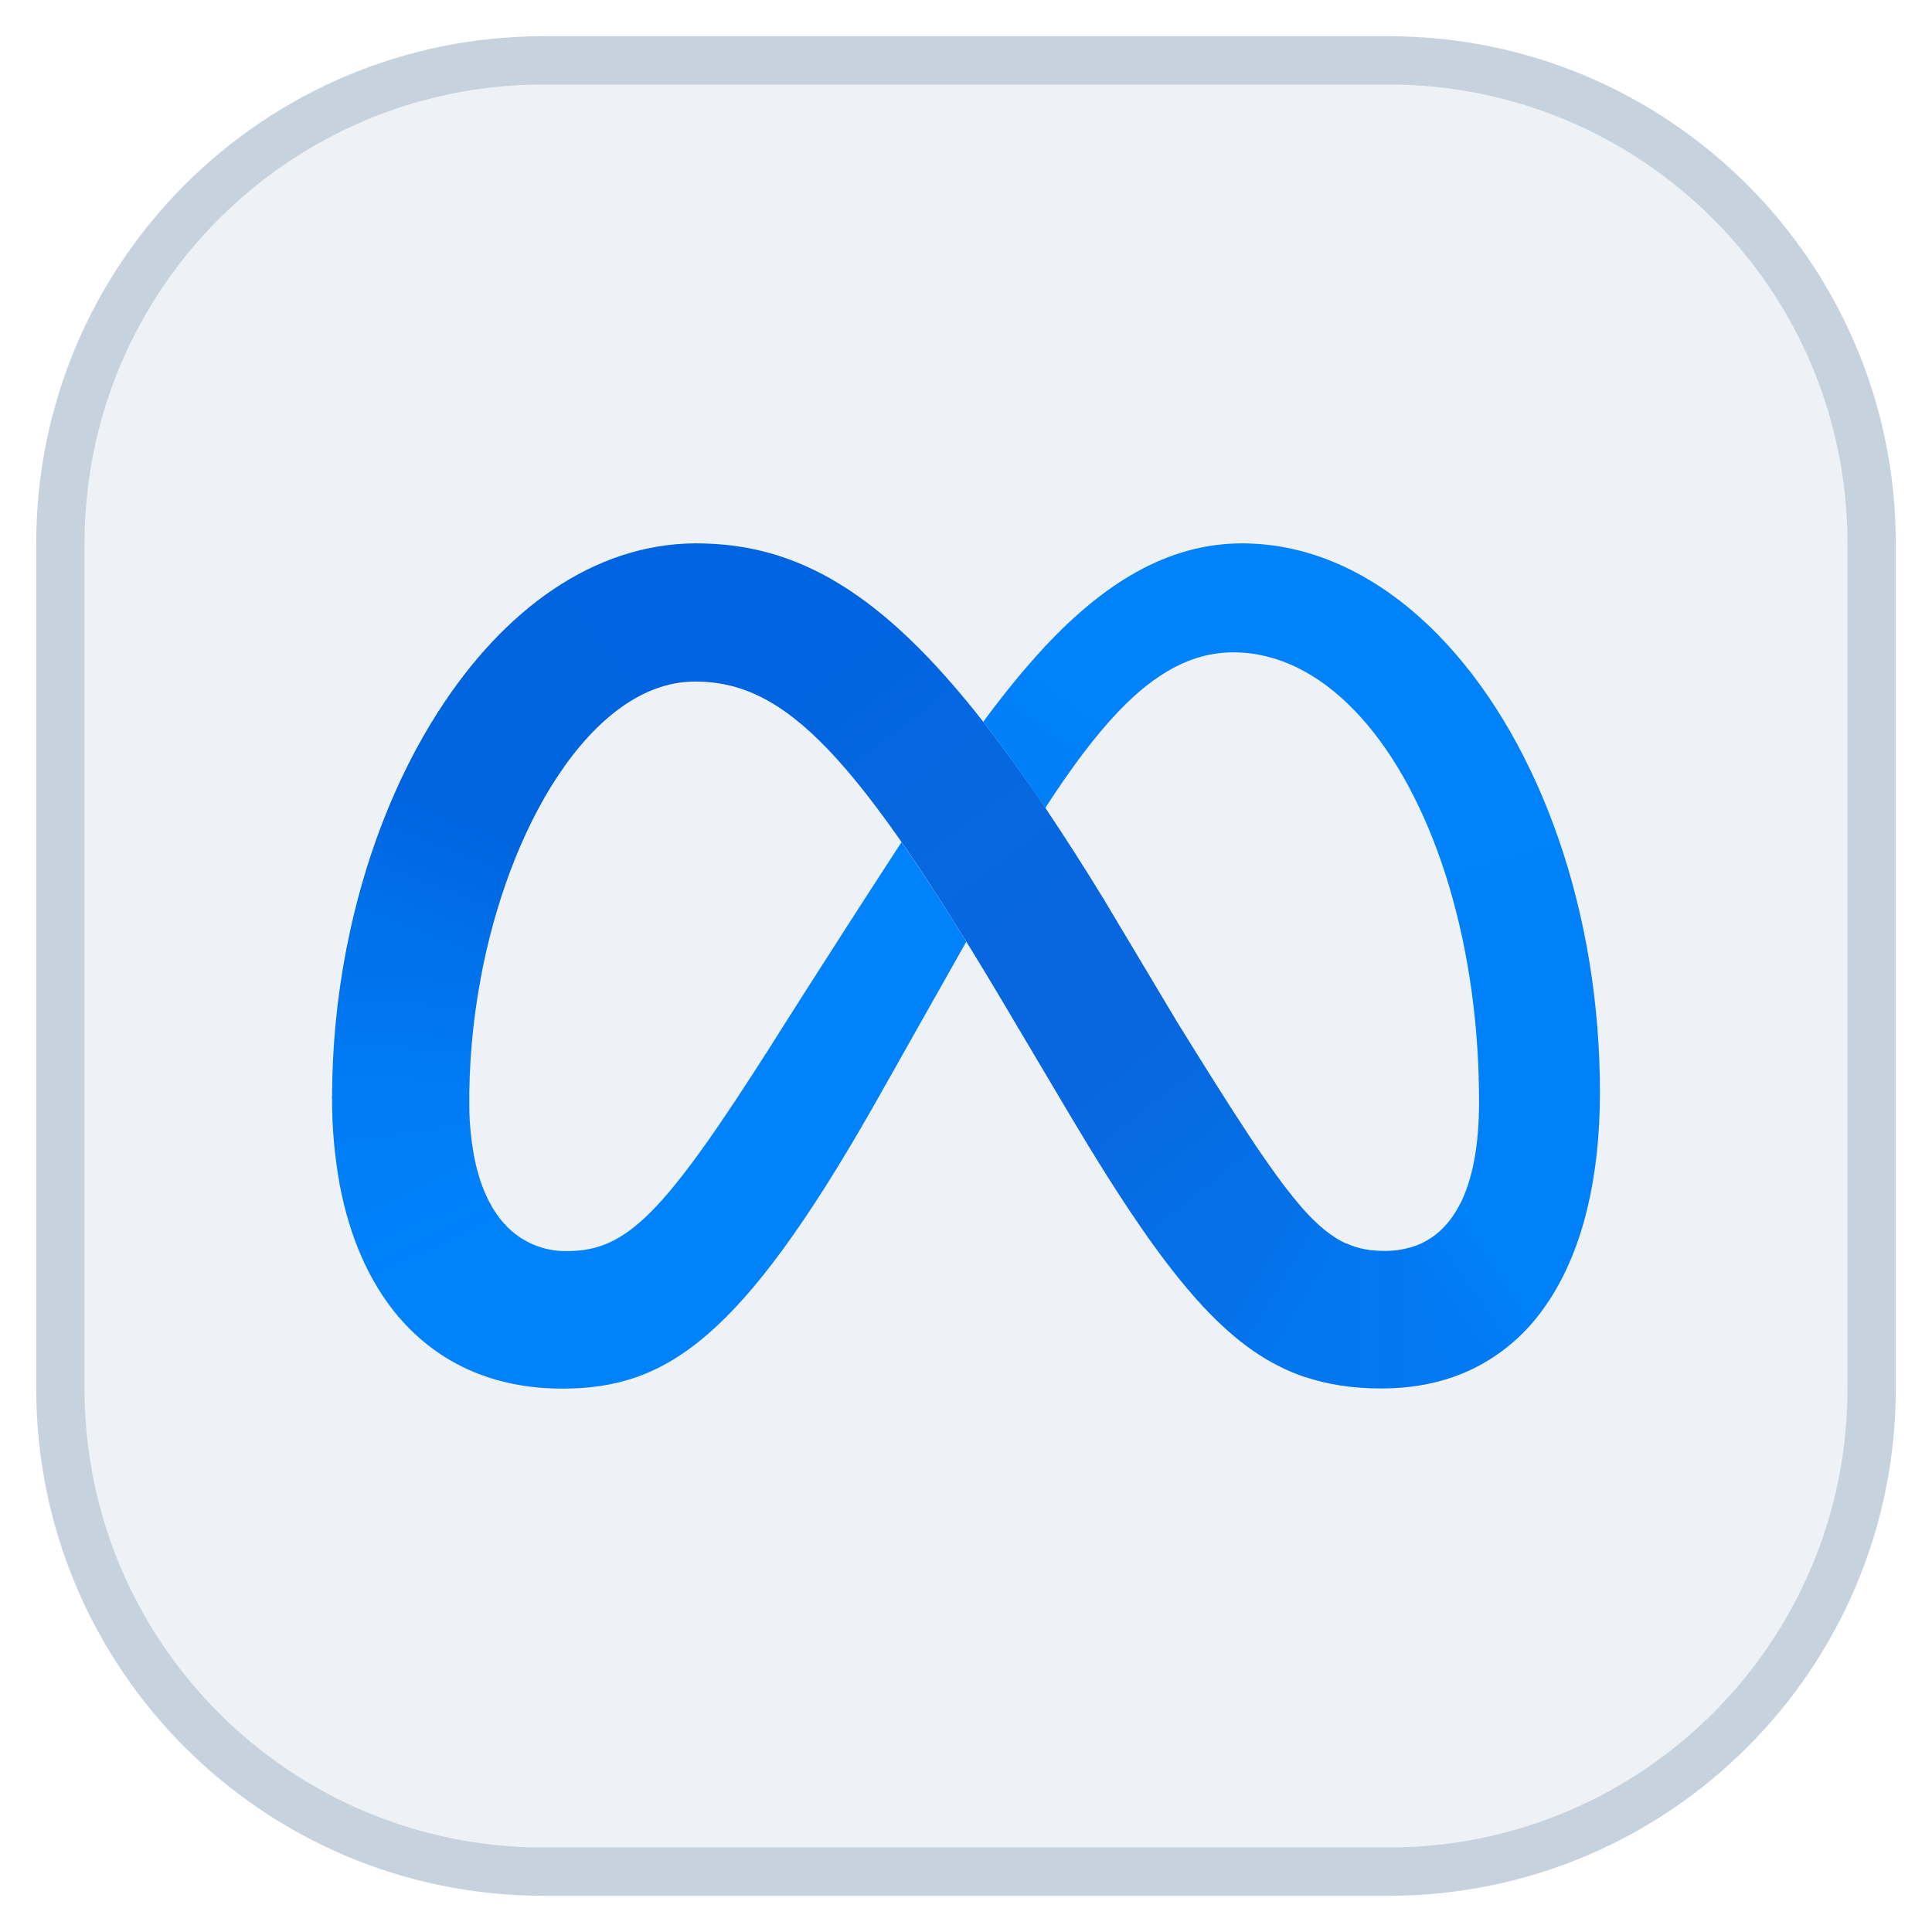
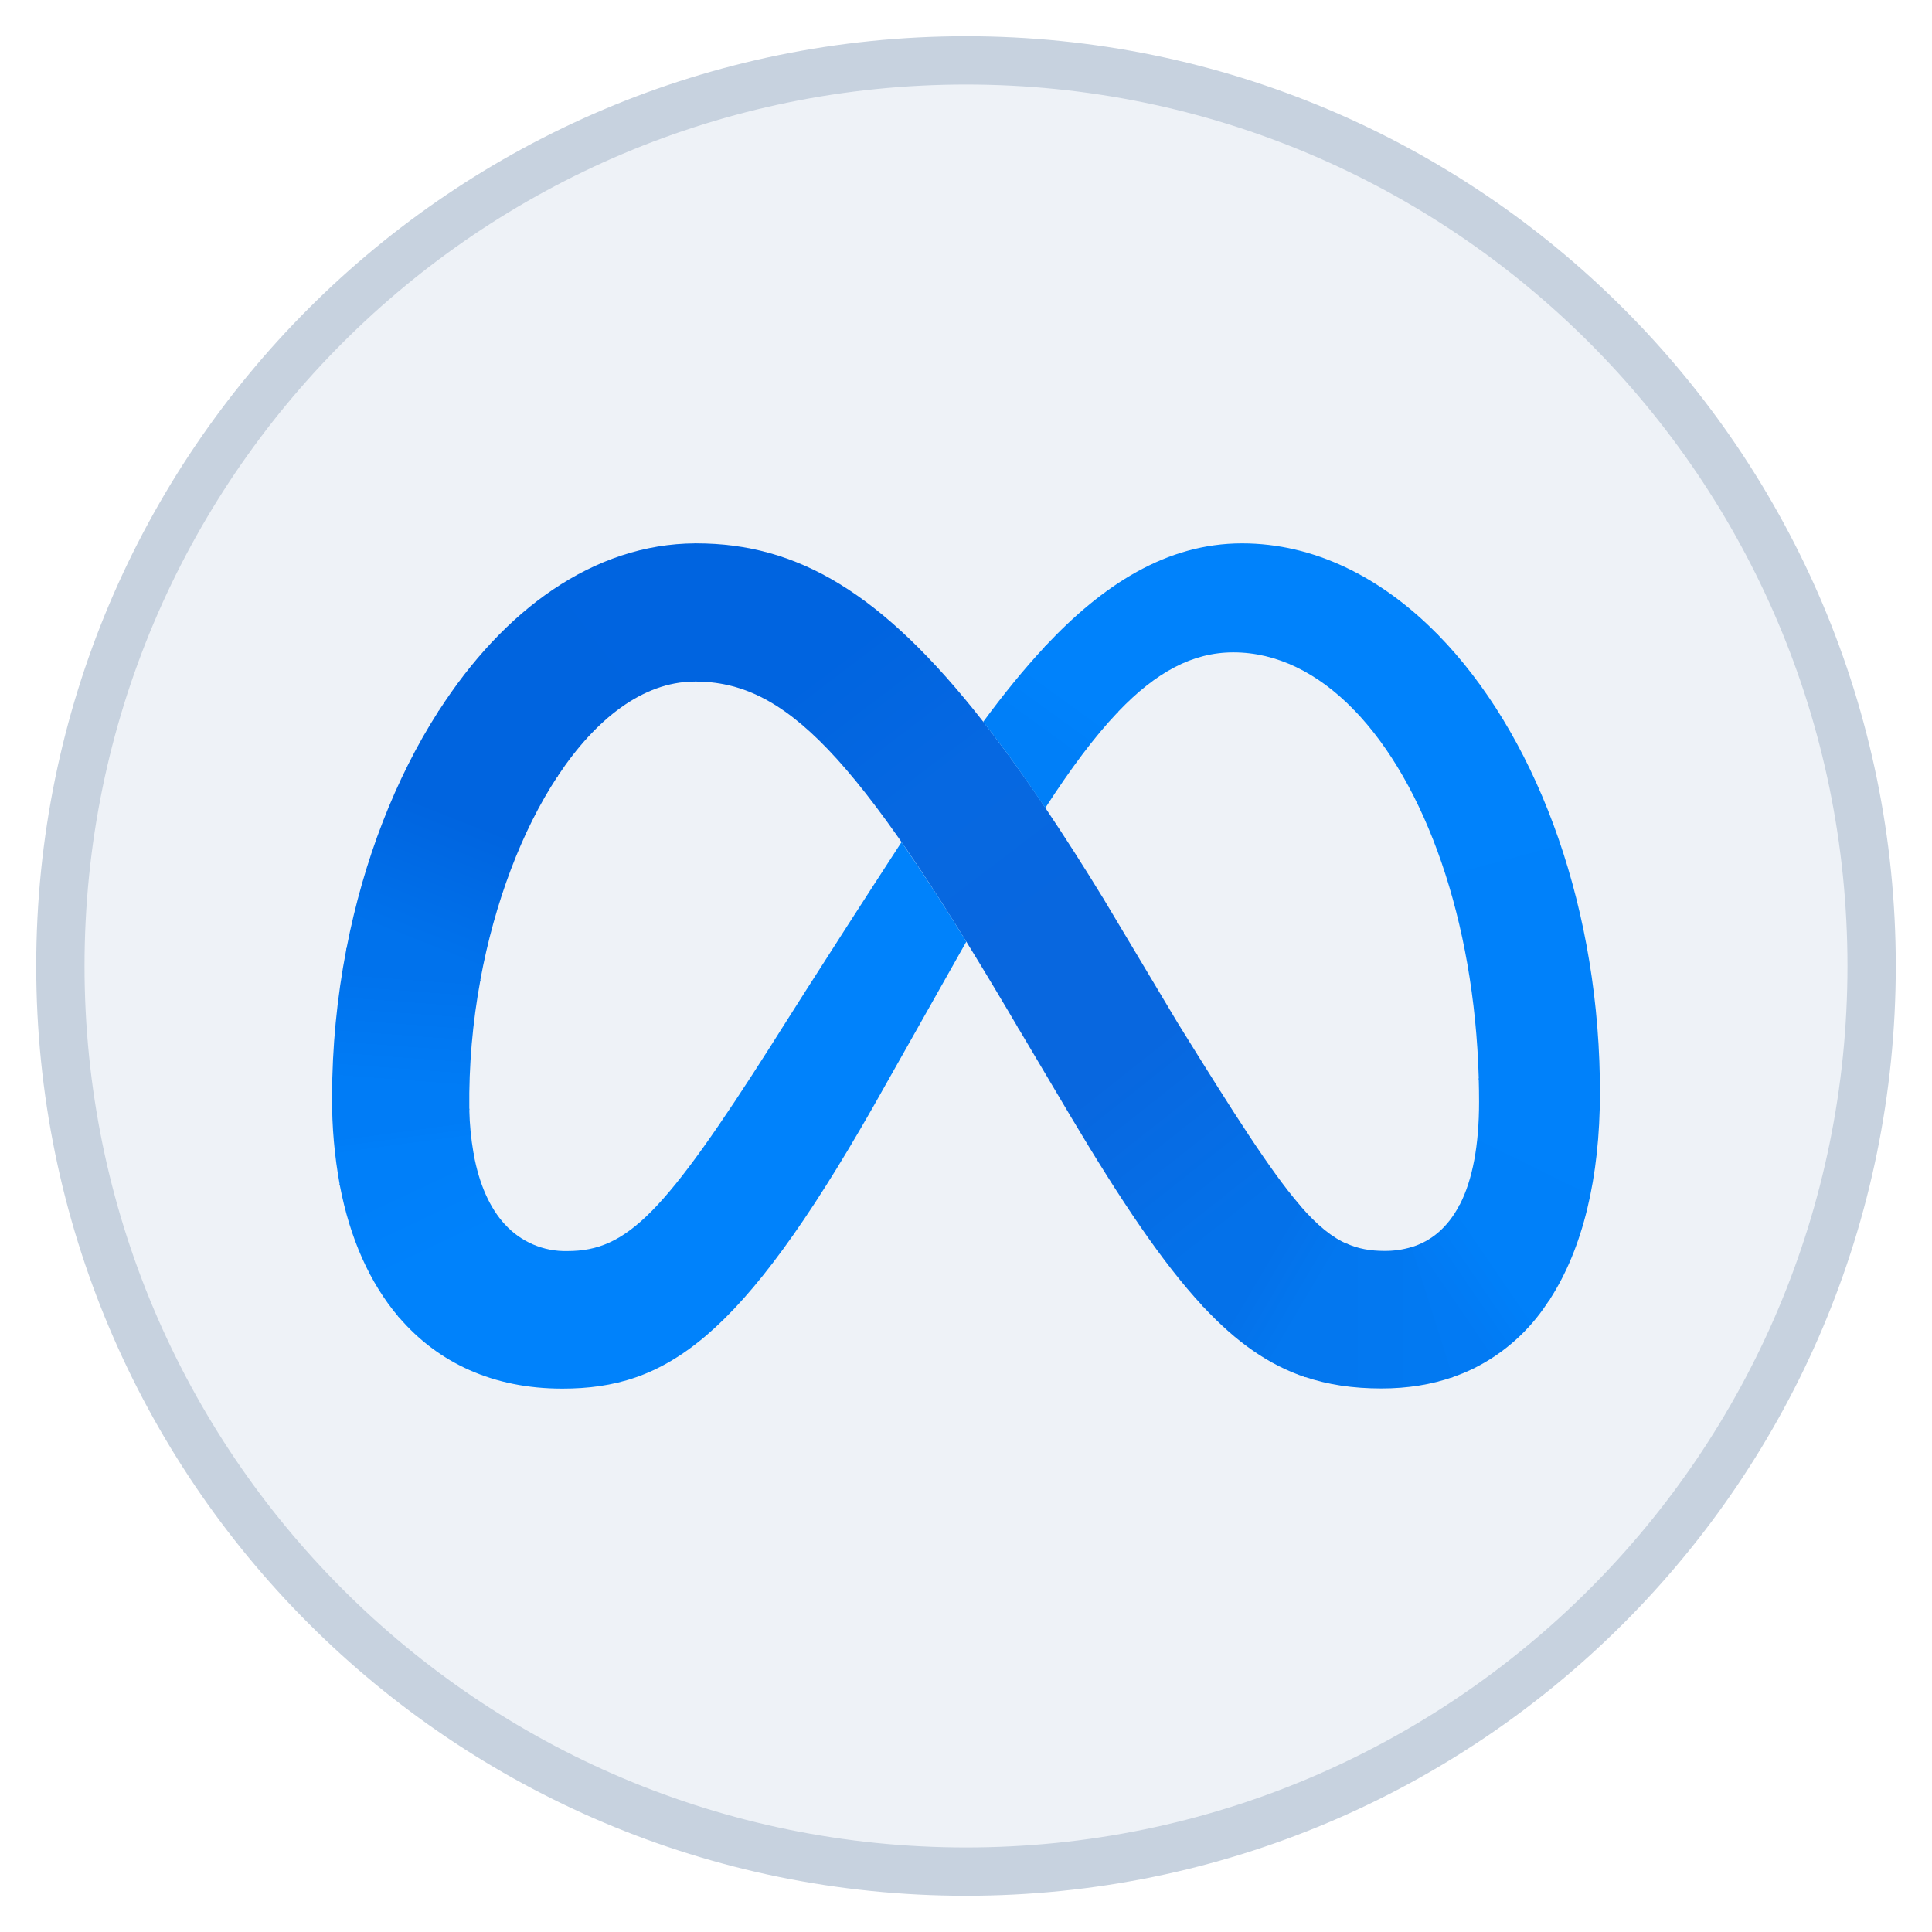
<svg xmlns="http://www.w3.org/2000/svg" viewBox="0 0 32 32">
-   <rect x="1" y="1" width="30" height="30" rx="8" fill="#EEF2F7" stroke="#C7D2DF" stroke-width="0.8" />
+   <circle cx="16" cy="16" r="15" fill="#EEF2F7" stroke="#C7D2DF" stroke-width="0.8" />
  <svg height="21" viewBox="0 0 24 24" width="21" x="5.5" y="5.5" preserveAspectRatio="xMidYMid meet">
    <path d="M6.897 4h-.024l-.031 2.615h.022c1.715 0 3.046 1.357 5.94 6.246l.175.297.012.02 1.62-2.438-.012-.019a48.763 48.763 0 00-1.098-1.716 28.01 28.01 0 00-1.175-1.629C10.413 4.932 8.812 4 6.896 4z" fill="url(#lobe-icons-meta-0-_R_0_)" />
    <path d="M6.873 4C4.95 4.01 3.247 5.258 2.02 7.17a4.352 4.352 0 00-.01.017l2.254 1.231.011-.017c.718-1.083 1.61-1.774 2.568-1.785h.021L6.896 4h-.023z" fill="url(#lobe-icons-meta-1-_R_0_)" />
    <path d="M2.019 7.17l-.011.017C1.2 8.447.598 9.995.274 11.664l-.005.022 2.534.6.004-.022c.27-1.467.786-2.828 1.456-3.845l.011-.017L2.02 7.17z" fill="url(#lobe-icons-meta-2-_R_0_)" />
    <path d="M2.807 12.264l-2.533-.6-.005.022c-.177.918-.267 1.851-.269 2.786v.023l2.598.233v-.023a12.591 12.591 0 01.21-2.44z" fill="url(#lobe-icons-meta-3-_R_0_)" />
    <path d="M2.677 15.537a5.462 5.462 0 01-.079-.813v-.022L0 14.468v.024a8.89 8.89 0 00.146 1.652l2.535-.585a4.106 4.106 0 01-.004-.022z" fill="url(#lobe-icons-meta-4-_R_0_)" />
    <path d="M3.27 16.89c-.284-.31-.484-.756-.589-1.328l-.004-.021-2.535.585.004.021c.192 1.01.568 1.85 1.106 2.487l.014.017 2.018-1.745a2.106 2.106 0 01-.015-.016z" fill="url(#lobe-icons-meta-5-_R_0_)" />
    <path d="M10.78 9.654c-1.528 2.35-2.454 3.825-2.454 3.825-2.035 3.2-2.739 3.917-3.871 3.917a1.545 1.545 0 01-1.186-.508l-2.017 1.744.014.017C2.01 19.518 3.058 20 4.356 20c1.963 0 3.374-.928 5.884-5.33l1.766-3.13a41.283 41.283 0 00-1.227-1.886z" fill="#0082FB" />
    <path d="M13.502 5.946l-.016.016c-.4.43-.786.908-1.16 1.416.378.483.768 1.024 1.175 1.63.48-.743.928-1.345 1.367-1.807l.016-.016-1.382-1.24z" fill="url(#lobe-icons-meta-6-_R_0_)" />
    <path d="M20.918 5.713C19.853 4.633 18.583 4 17.225 4c-1.432 0-2.637.787-3.723 1.944l-.016.016 1.382 1.24.016-.017c.715-.747 1.408-1.12 2.176-1.12.826 0 1.6.39 2.27 1.075l.015.016 1.589-1.425-.016-.016z" fill="#0082FB" />
    <path d="M23.998 14.125c-.06-3.467-1.27-6.566-3.064-8.396l-.016-.016-1.588 1.424.015.016c1.35 1.392 2.277 3.98 2.361 6.971v.023h2.292v-.022z" fill="url(#lobe-icons-meta-7-_R_0_)" />
    <path d="M23.998 14.15v-.023h-2.292v.022c.004.14.006.282.006.424 0 .815-.121 1.474-.368 1.95l-.011.022 1.708 1.782.013-.02c.62-.96.946-2.293.946-3.91 0-.083 0-.165-.002-.247z" fill="url(#lobe-icons-meta-8-_R_0_)" />
    <path d="M21.344 16.52l-.011.02c-.214.402-.519.67-.917.787l.778 2.462a3.493 3.493 0 00.438-.182 3.558 3.558 0 001.366-1.218l.044-.065.012-.02-1.71-1.784z" fill="url(#lobe-icons-meta-9-_R_0_)" />
    <path d="M19.92 17.393c-.262 0-.492-.039-.718-.14l-.798 2.522c.449.153.927.222 1.46.222.492 0 .943-.073 1.352-.215l-.78-2.462c-.167.05-.341.075-.517.073z" fill="url(#lobe-icons-meta-10-_R_0_)" />
    <path d="M18.323 16.534l-.014-.017-1.836 1.914.016.017c.637.682 1.246 1.105 1.937 1.337l.797-2.52c-.291-.125-.573-.353-.9-.731z" fill="url(#lobe-icons-meta-11-_R_0_)" />
    <path d="M18.309 16.515c-.55-.642-1.232-1.712-2.303-3.44l-1.396-2.336-.011-.02-1.62 2.438.012.02.989 1.668c.959 1.61 1.74 2.774 2.493 3.585l.016.016 1.834-1.914a2.353 2.353 0 01-.014-.017z" fill="url(#lobe-icons-meta-12-_R_0_)" />
    <defs>
      <linearGradient id="lobe-icons-meta-0-_R_0_" x1="75.897%" x2="26.312%" y1="89.199%" y2="12.194%">
        <stop offset=".06%" stop-color="#0867DF" />
        <stop offset="45.39%" stop-color="#0668E1" />
        <stop offset="85.91%" stop-color="#0064E0" />
      </linearGradient>
      <linearGradient id="lobe-icons-meta-1-_R_0_" x1="21.67%" x2="97.068%" y1="75.874%" y2="23.985%">
        <stop offset="13.23%" stop-color="#0064DF" />
        <stop offset="99.88%" stop-color="#0064E0" />
      </linearGradient>
      <linearGradient id="lobe-icons-meta-2-_R_0_" x1="38.263%" x2="60.895%" y1="89.127%" y2="16.131%">
        <stop offset="1.47%" stop-color="#0072EC" />
        <stop offset="68.81%" stop-color="#0064DF" />
      </linearGradient>
      <linearGradient id="lobe-icons-meta-3-_R_0_" x1="47.032%" x2="52.15%" y1="90.19%" y2="15.745%">
        <stop offset="7.31%" stop-color="#007CF6" />
        <stop offset="99.43%" stop-color="#0072EC" />
      </linearGradient>
      <linearGradient id="lobe-icons-meta-4-_R_0_" x1="52.155%" x2="47.591%" y1="58.301%" y2="37.004%">
        <stop offset="7.31%" stop-color="#007FF9" />
        <stop offset="100%" stop-color="#007CF6" />
      </linearGradient>
      <linearGradient id="lobe-icons-meta-5-_R_0_" x1="37.689%" x2="61.961%" y1="12.502%" y2="63.624%">
        <stop offset="7.31%" stop-color="#007FF9" />
        <stop offset="100%" stop-color="#0082FB" />
      </linearGradient>
      <linearGradient id="lobe-icons-meta-6-_R_0_" x1="34.808%" x2="62.313%" y1="68.859%" y2="23.174%">
        <stop offset="27.99%" stop-color="#007FF8" />
        <stop offset="91.41%" stop-color="#0082FB" />
      </linearGradient>
      <linearGradient id="lobe-icons-meta-7-_R_0_" x1="43.762%" x2="57.602%" y1="6.235%" y2="98.514%">
        <stop offset="0%" stop-color="#0082FB" />
        <stop offset="99.95%" stop-color="#0081FA" />
      </linearGradient>
      <linearGradient id="lobe-icons-meta-8-_R_0_" x1="60.055%" x2="39.88%" y1="4.661%" y2="69.077%">
        <stop offset="6.19%" stop-color="#0081FA" />
        <stop offset="100%" stop-color="#0080F9" />
      </linearGradient>
      <linearGradient id="lobe-icons-meta-9-_R_0_" x1="30.282%" x2="61.081%" y1="59.32%" y2="33.244%">
        <stop offset="0%" stop-color="#027AF3" />
        <stop offset="100%" stop-color="#0080F9" />
      </linearGradient>
      <linearGradient id="lobe-icons-meta-10-_R_0_" x1="20.433%" x2="82.112%" y1="50.001%" y2="50.001%">
        <stop offset="0%" stop-color="#0377EF" />
        <stop offset="99.94%" stop-color="#0279F1" />
      </linearGradient>
      <linearGradient id="lobe-icons-meta-11-_R_0_" x1="40.303%" x2="72.394%" y1="35.298%" y2="57.811%">
        <stop offset=".19%" stop-color="#0471E9" />
        <stop offset="100%" stop-color="#0377EF" />
      </linearGradient>
      <linearGradient id="lobe-icons-meta-12-_R_0_" x1="32.254%" x2="68.003%" y1="19.719%" y2="84.908%">
        <stop offset="27.65%" stop-color="#0867DF" />
        <stop offset="100%" stop-color="#0471E9" />
      </linearGradient>
    </defs>
  </svg>
</svg>
